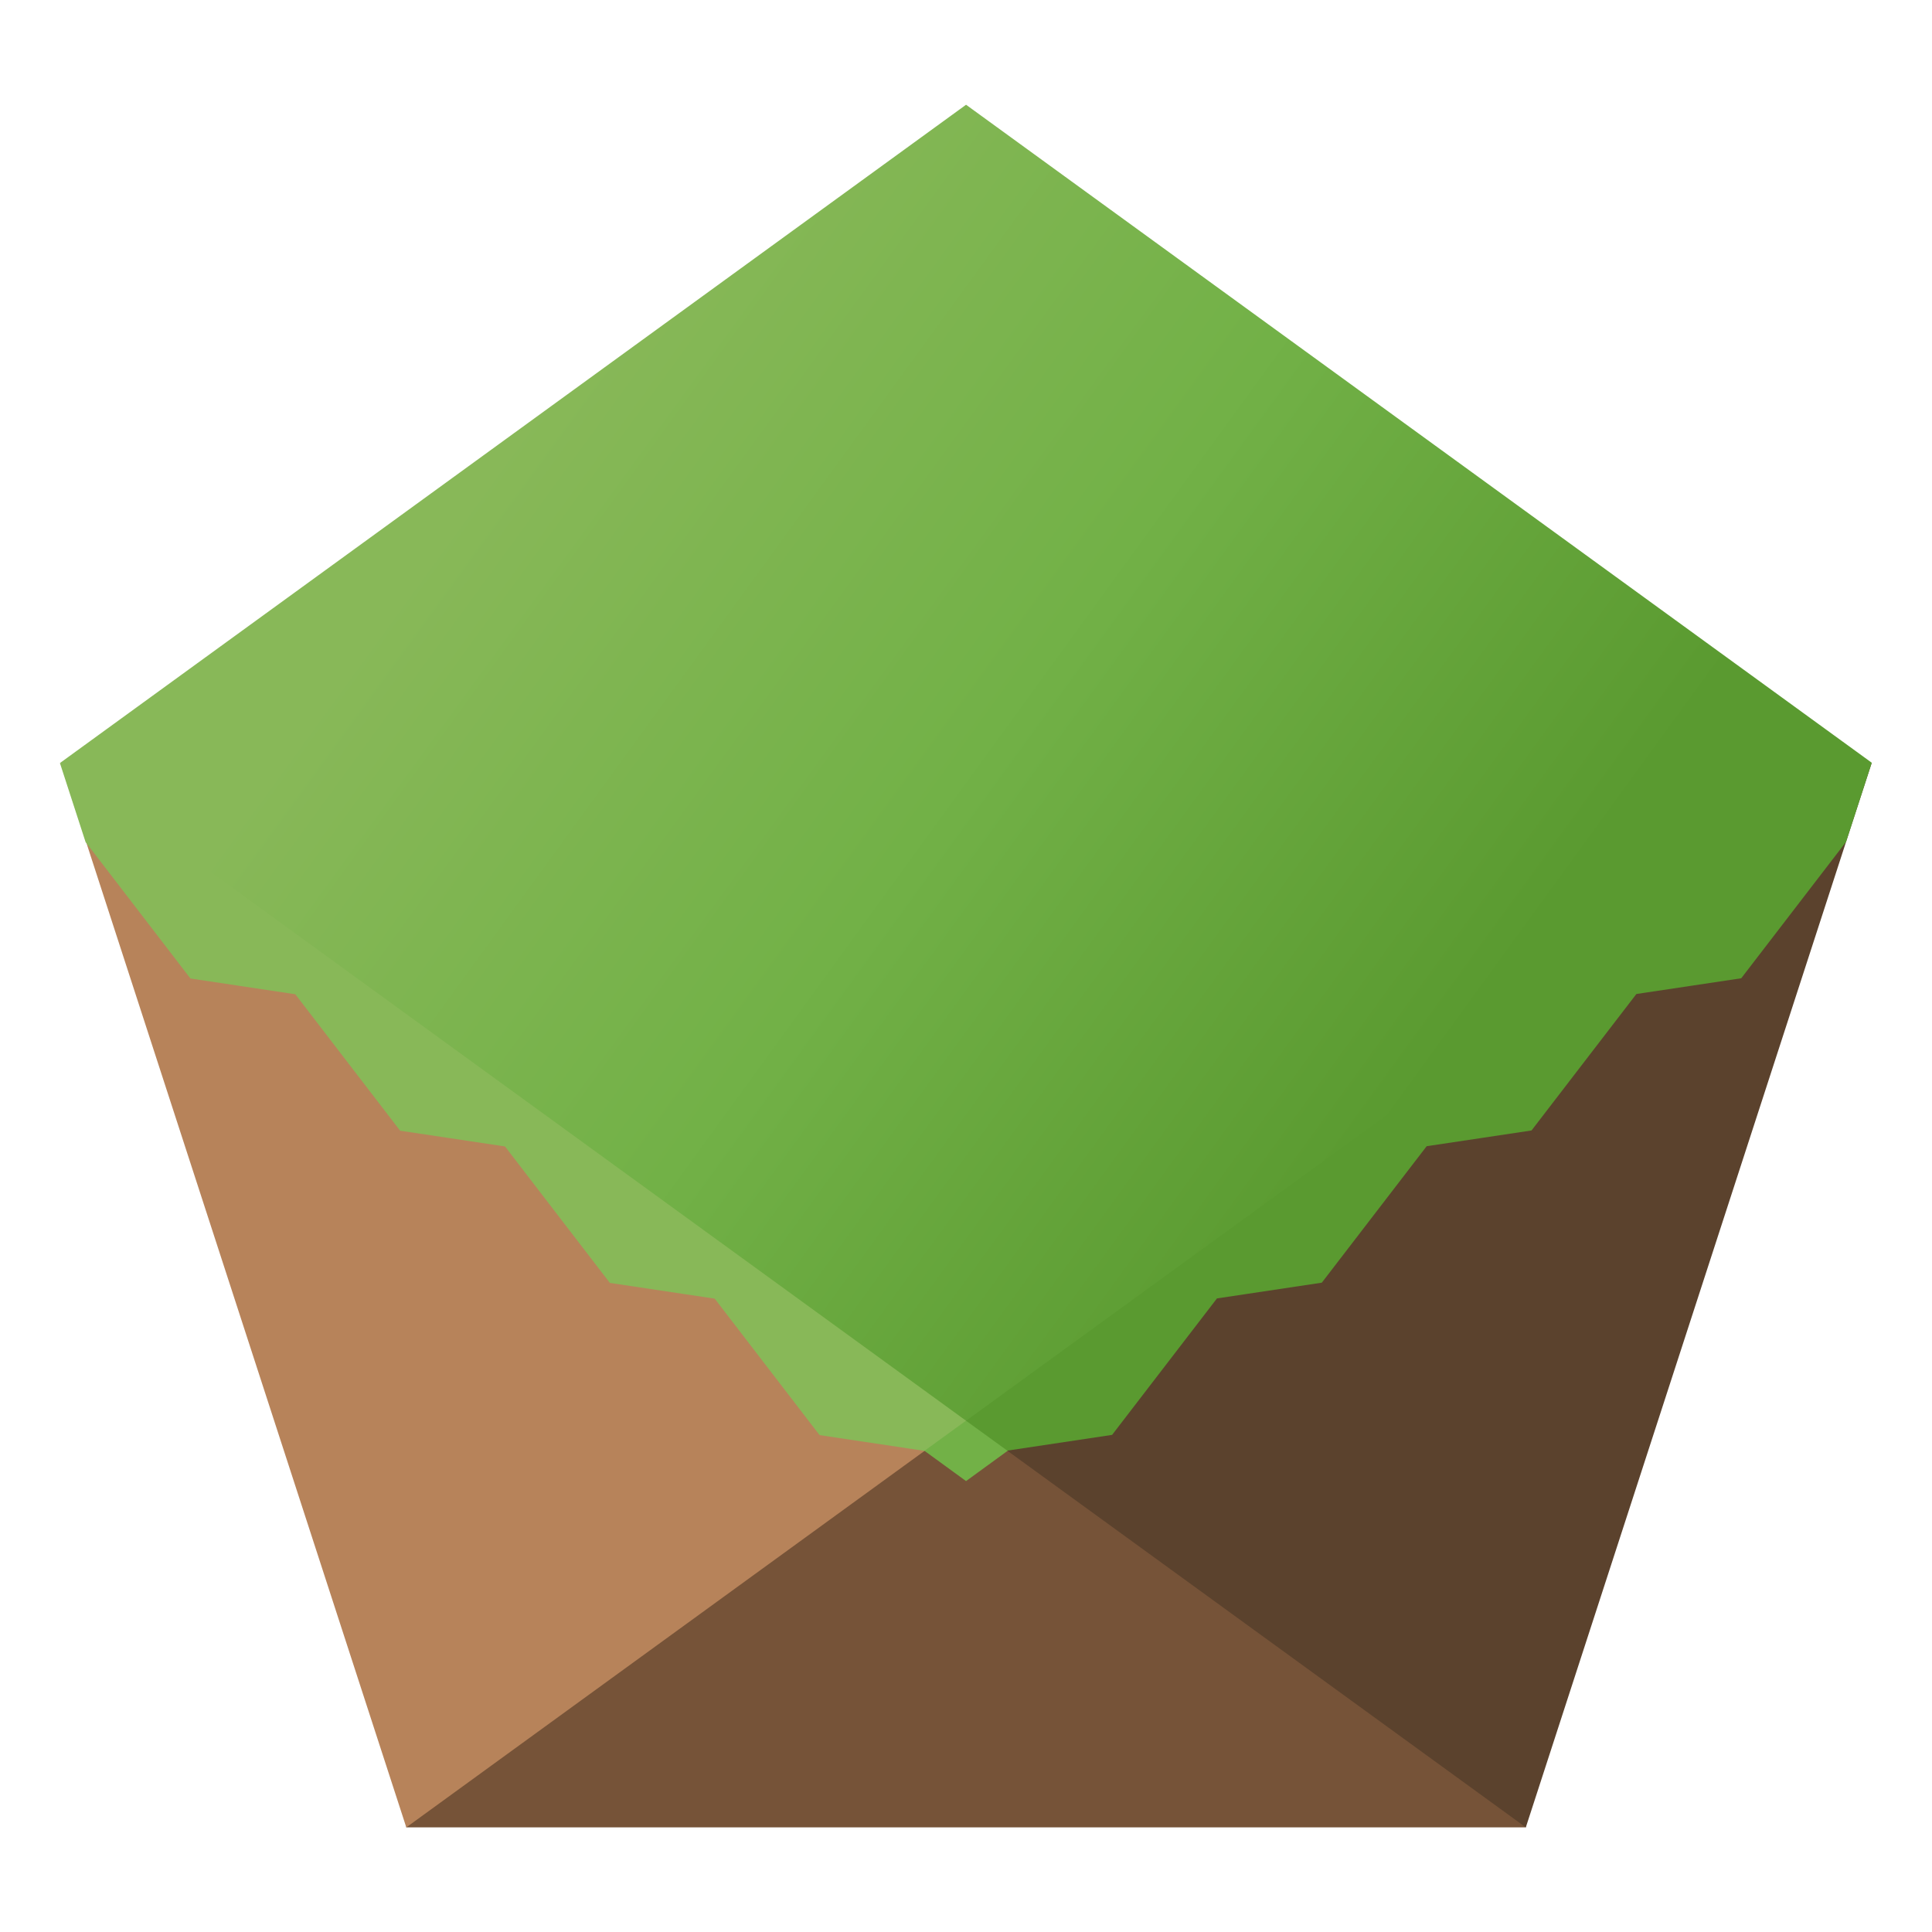
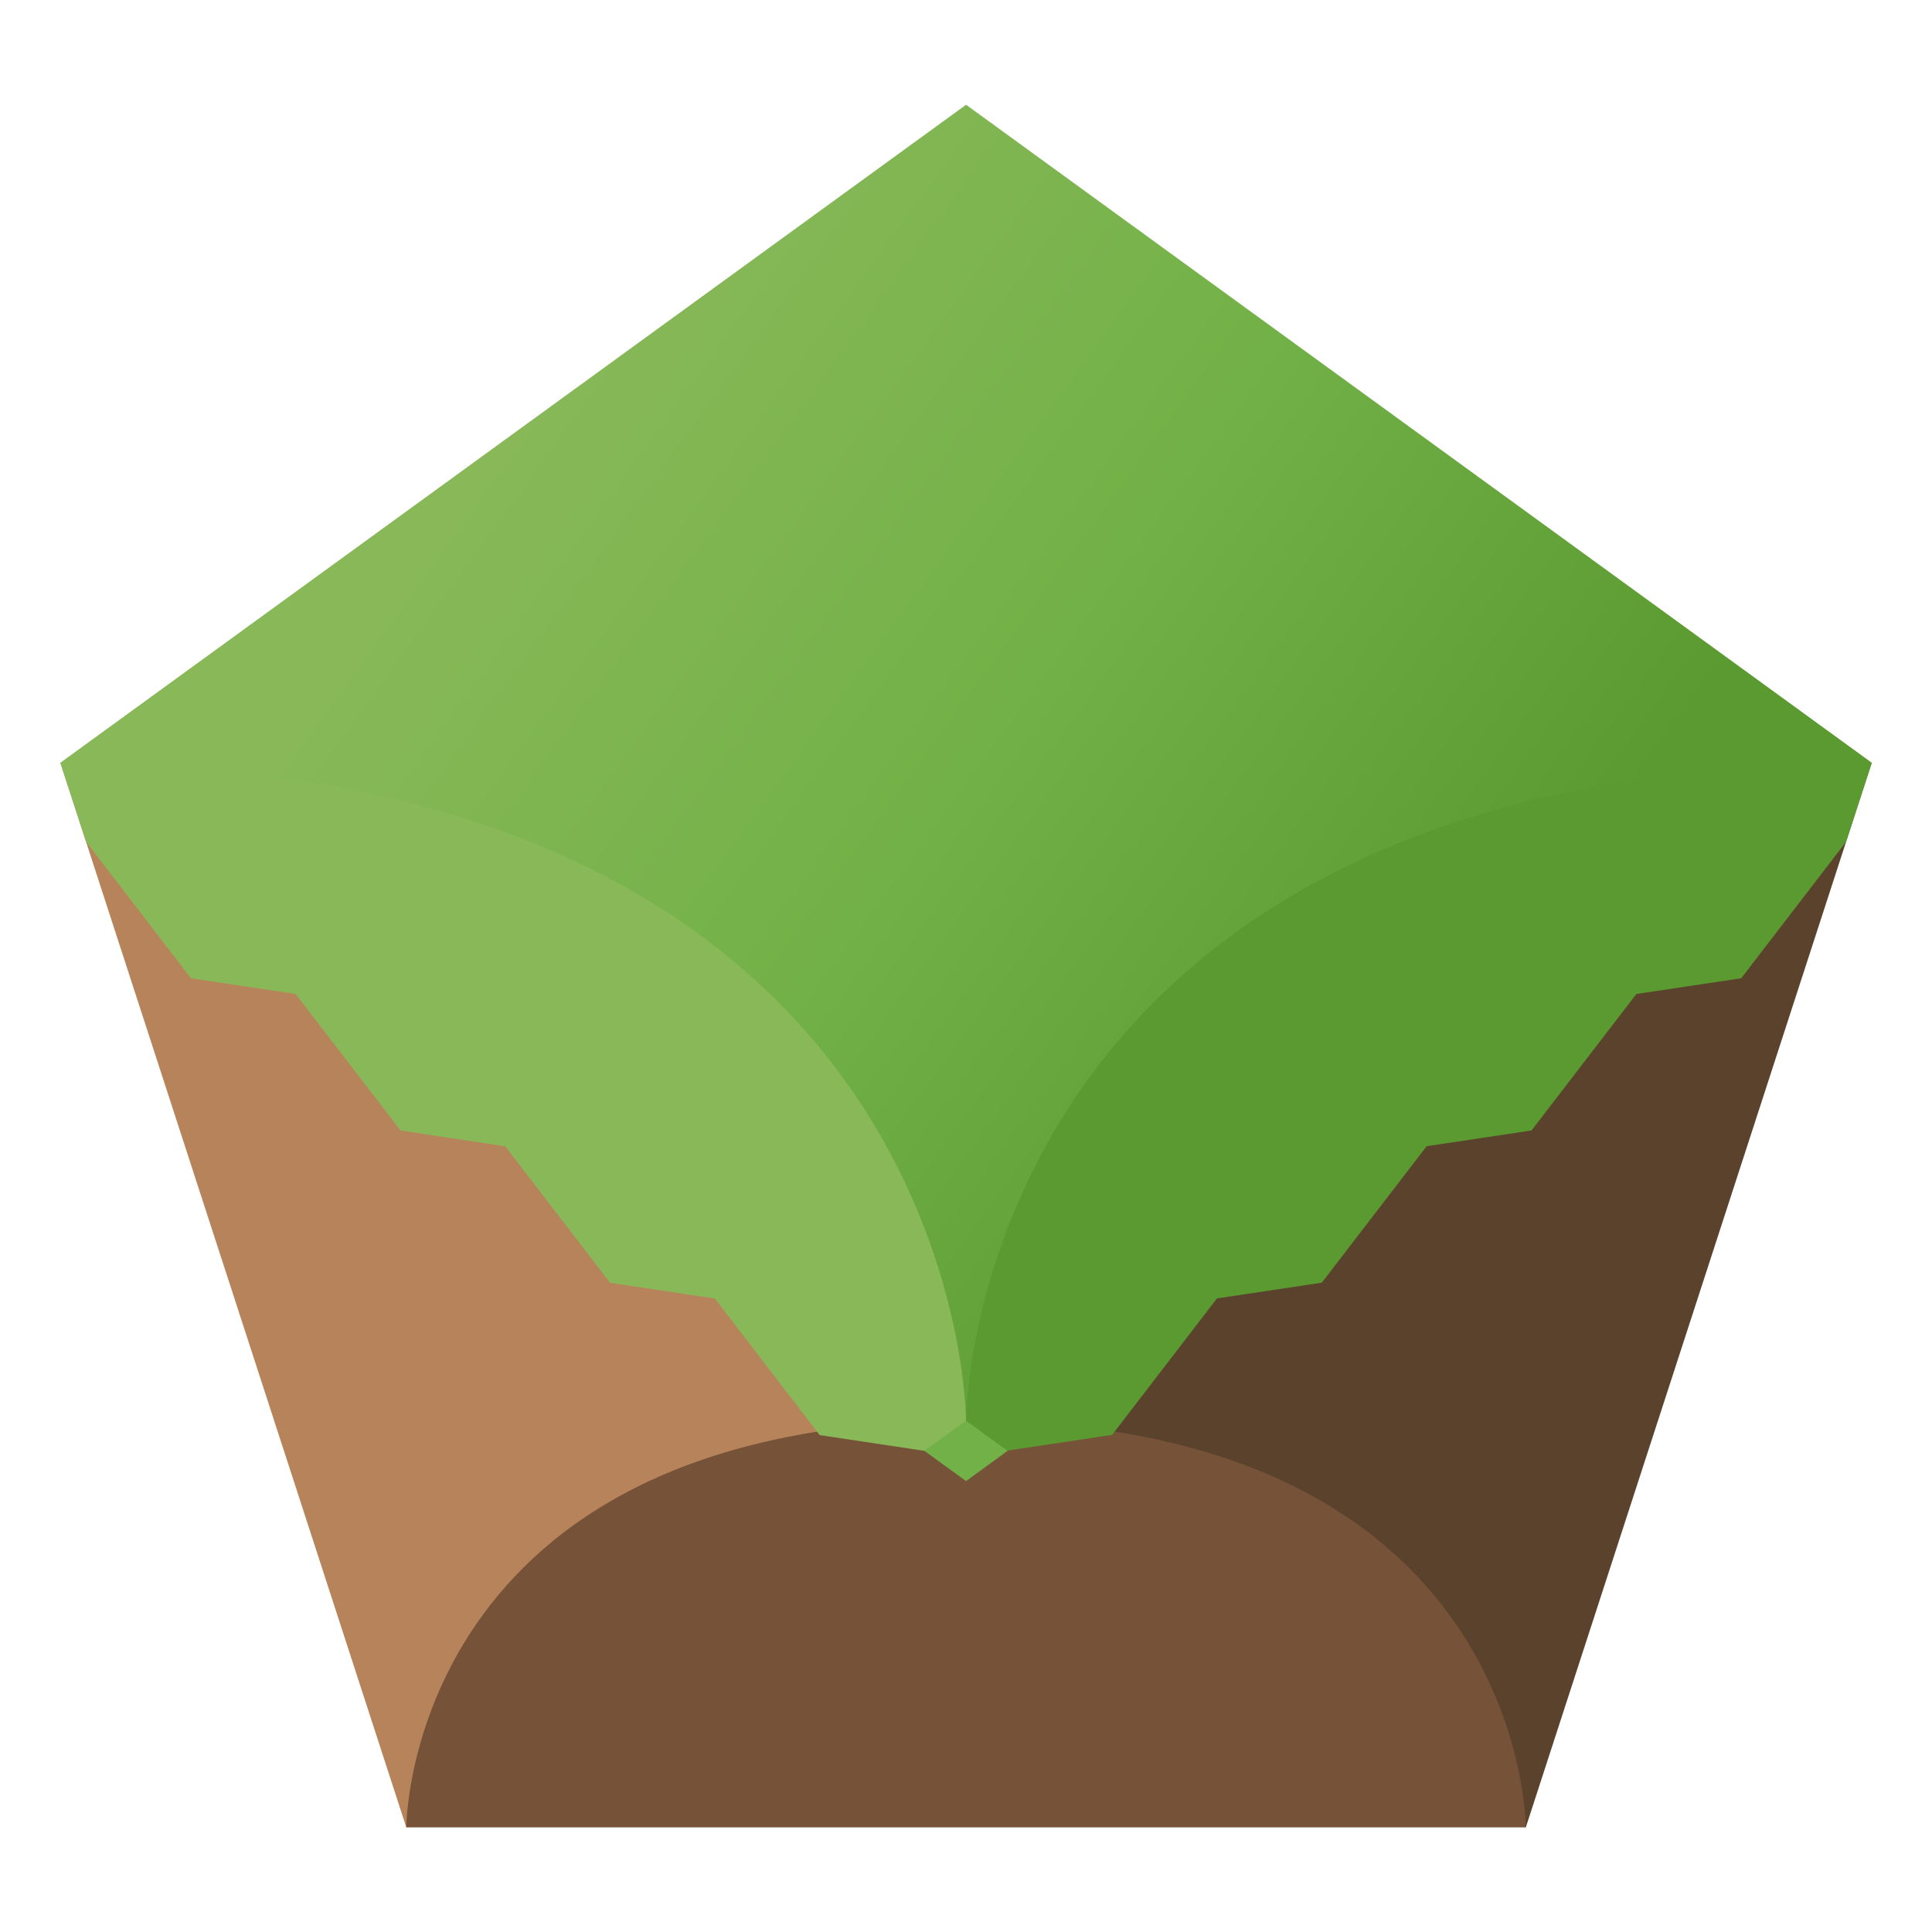
- <svg xmlns="http://www.w3.org/2000/svg" width="64" height="64" version="1.1" viewBox="0 0 16.933 16.933">
-   <defs>
+ <svg xmlns="http://www.w3.org/2000/svg" width="64" height="64" version="1.1" viewBox="0 0 16.933 16.933" id="svg29">
+   <defs id="defs9">
    <linearGradient id="linearGradient84726" x1="4.498" x2="12.435" y1="3.801" y2="9.568" gradientUnits="userSpaceOnUse">
-       <stop stop-color="#88b858" offset="0" />
-       <stop stop-color="#72b147" offset=".5" />
-       <stop stop-color="#5a9a30" offset="1" />
+       <stop stop-color="#88b858" offset="0" id="stop2" />
+       <stop stop-color="#72b147" offset=".5" id="stop4" />
+       <stop stop-color="#5a9a30" offset="1" id="stop6" />
    </linearGradient>
  </defs>
-   <g>
-     <path d="m3.561 16.016s0-3.564 4.906-3.564c4.907 0 4.906 3.564 4.906 3.564z" fill="#765338" />
-     <path d="m8.467 12.452-4.906 3.564-3.032-9.331z" fill="#b7835a" />
-     <path d="m8.467 12.452 7.938-5.767-3.032 9.331z" fill="#5b422d" />
-     <path d="m8.831 12.716-0.364 0.265-0.364-0.265c0-0.265 0.364-0.265 0.364-0.265s0.364 0 0.364 0.265z" fill="#72b147" />
-     <path d="m8.467 12.452s-2e-7 -5.767 7.938-5.767l-0.225 0.693-0.919 1.196-0.919 0.138-0.919 1.196-0.919 0.138-0.919 1.196-0.919 0.138-0.919 1.196-0.919 0.138z" fill="#5a9a30" />
-     <path d="m8.102 12.716-0.919-0.138-0.919-1.196-0.919-0.138-0.919-1.196-0.919-0.138-0.919-1.196-0.919-0.138-0.919-1.196-0.225-0.693c7.938 1e-7 7.938 5.767 7.938 5.767z" fill="#88b858" />
-     <path d="m0.529 6.685 7.938 5.767 7.938-5.767-7.938-5.767z" fill="url(#linearGradient84726)" />
-   </g>
-   <path d="m0.754 7.377-0.225-0.693 7.938 5.767 7.938-5.767-0.225 0.693-7.712 5.603z" fill-opacity="0" />
+   <path d="m 8.467,12.452 7.938,-5.767 -3.032,9.331 z" fill="#5b422d" id="path15" />
+   <path d="M 8.467,12.452 3.561,16.016 0.529,6.685 Z" fill="#b7835a" id="path13" />
+   <path d="m 3.561,16.016 c 0,0 0,-3.564 4.906,-3.564 4.907,0 4.906,3.564 4.906,3.564 z" fill="#765338" id="path11" />
+   <path d="M 8.831,12.716 8.467,12.981 8.102,12.716 c 0,-0.265 0.364,-0.265 0.364,-0.265 0,0 0.364,0 0.364,0.265 z" fill="#72b147" id="path17" />
+   <path d="m 0.529,6.685 7.938,5.767 7.938,-5.767 -7.938,-5.767 z" fill="url(#linearGradient84726)" id="path23" style="fill:url(#linearGradient84726)" />
+   <path d="m 8.467,12.452 c 0,0 -2e-7,-5.767 7.938,-5.767 l -0.225,0.693 -0.919,1.196 -0.919,0.138 -0.919,1.196 -0.919,0.138 -0.919,1.196 -0.919,0.138 -0.919,1.196 -0.919,0.138 z" fill="#5a9a30" id="path19" />
+   <path d="M 8.102,12.716 7.184,12.578 6.265,11.381 5.347,11.243 4.428,10.047 3.51,9.908 2.591,8.712 1.673,8.574 0.754,7.377 0.529,6.685 c 7.938,1e-7 7.938,5.767 7.938,5.767 z" fill="#88b858" id="path21" />
+   <path d="m0.754 7.377-0.225-0.693 7.938 5.767 7.938-5.767-0.225 0.693-7.712 5.603z" fill-opacity="0" id="path27" />
</svg>
